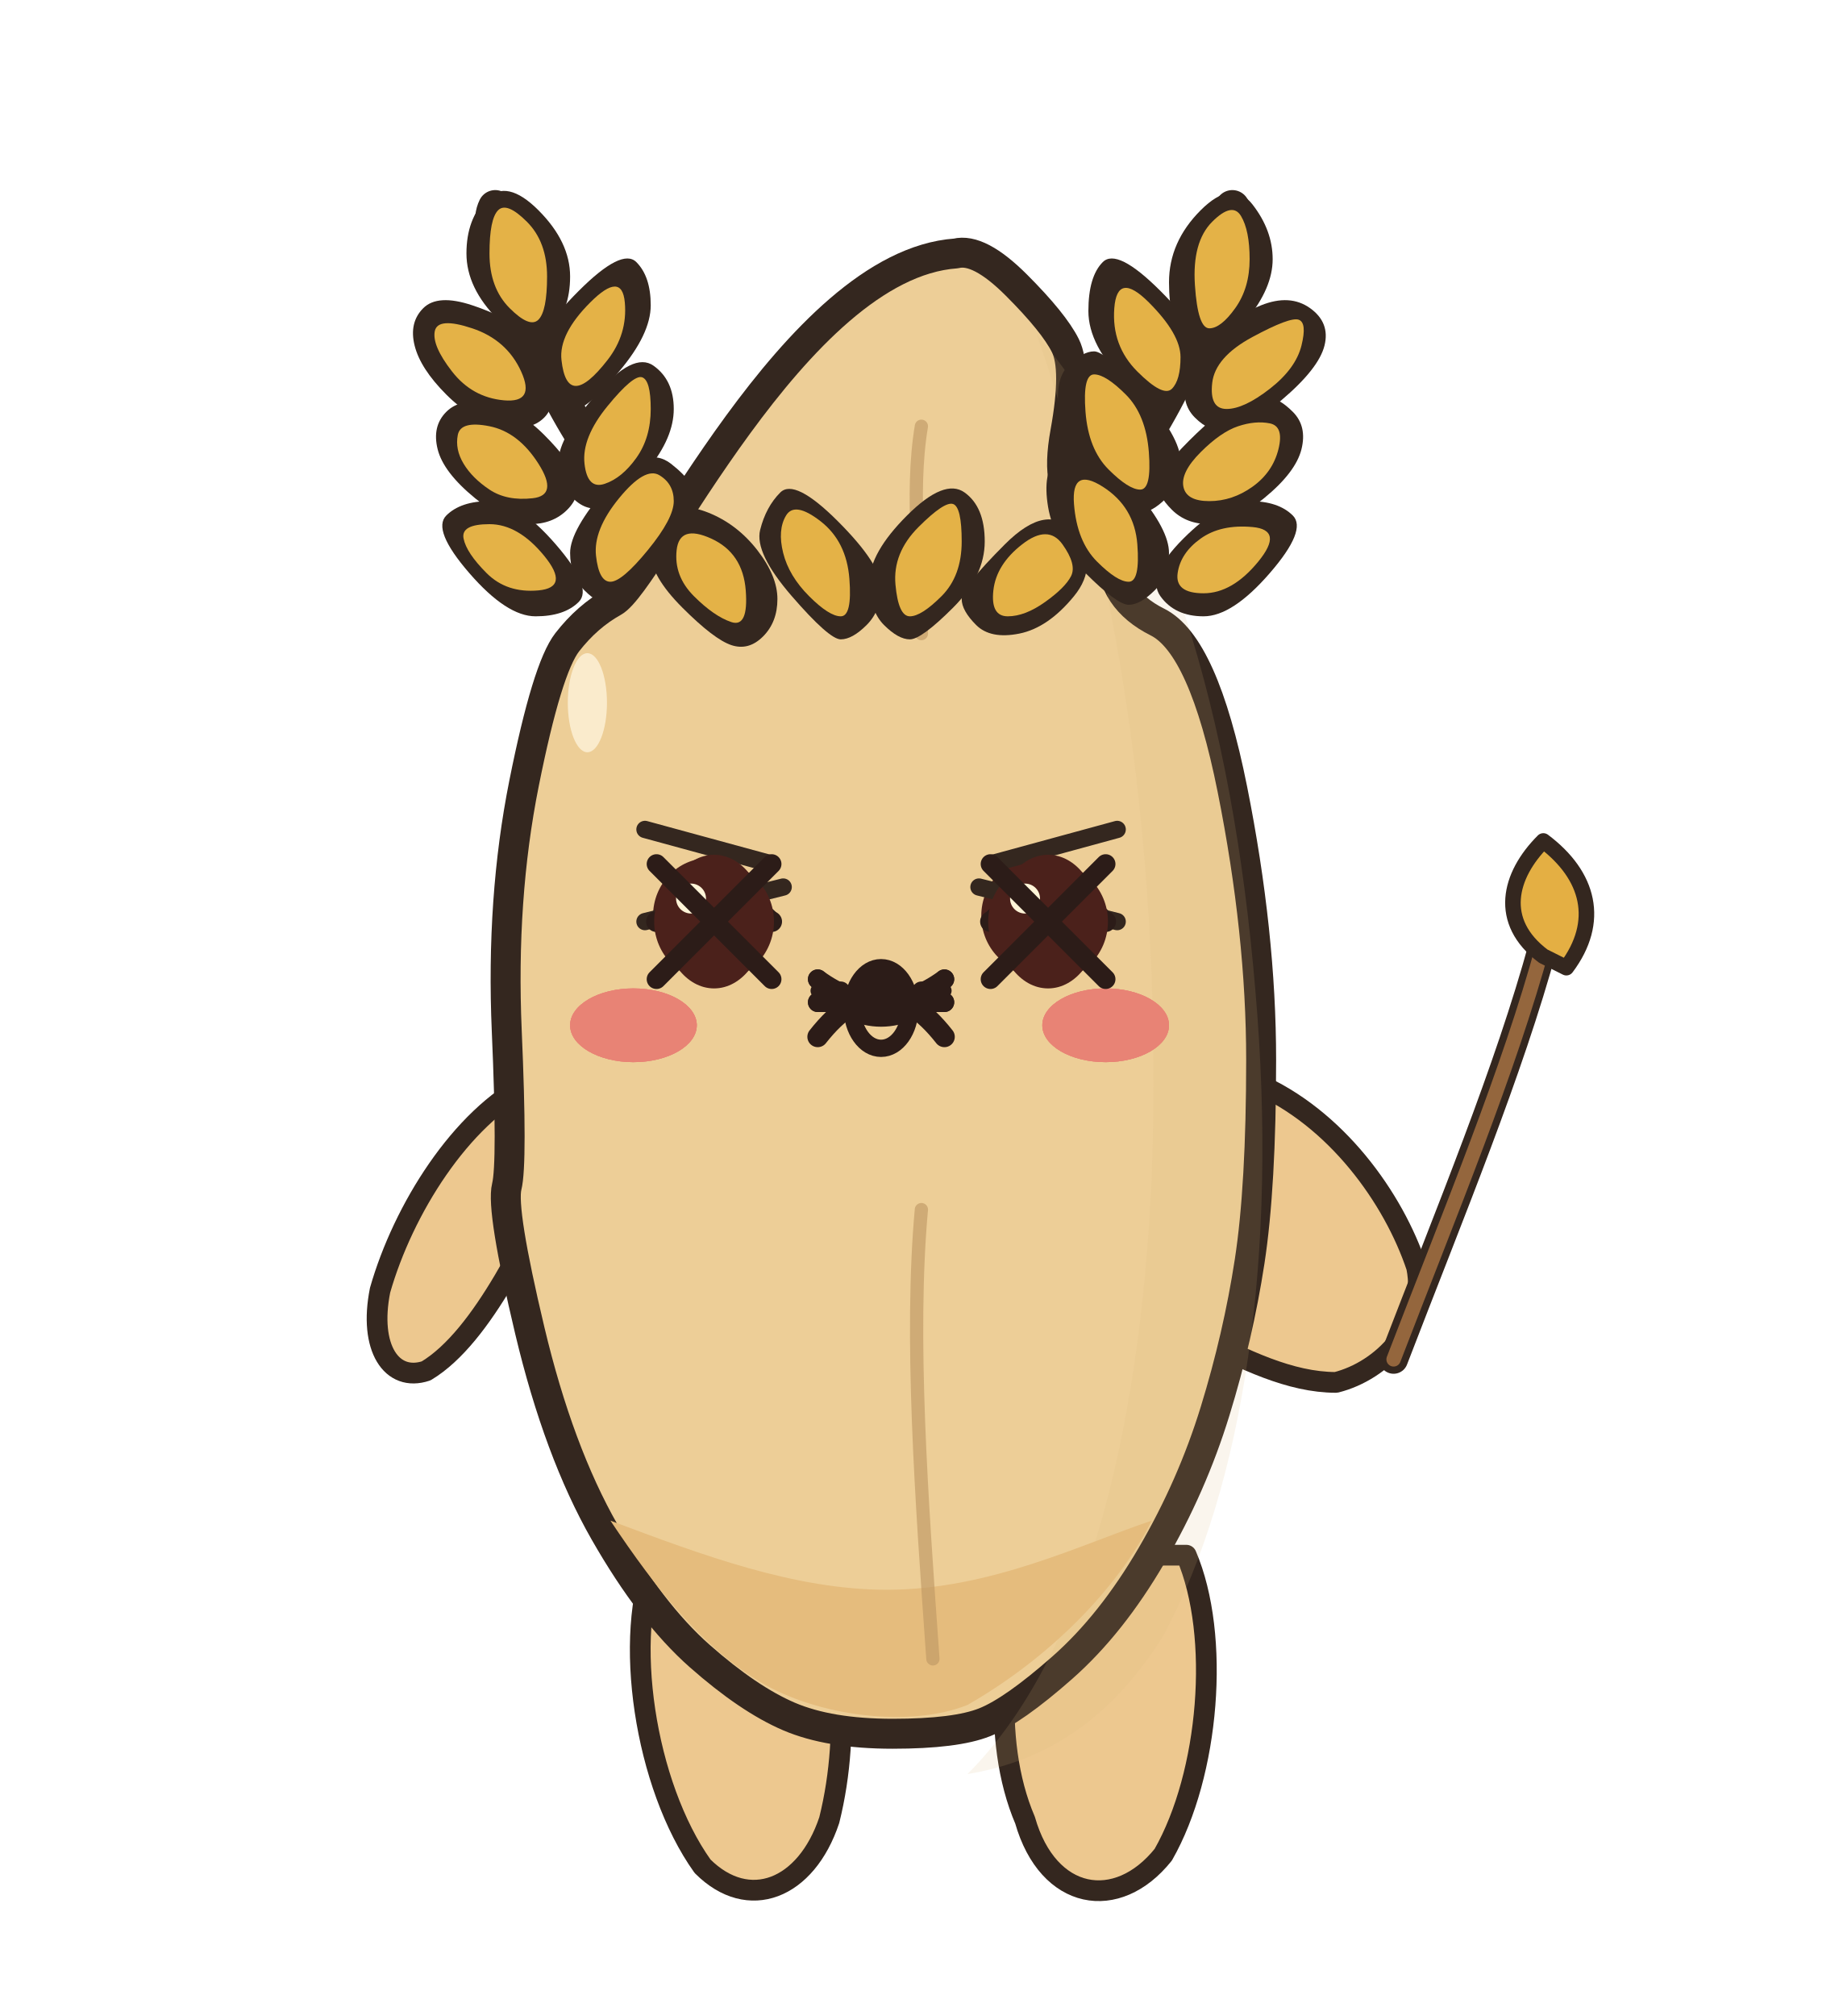
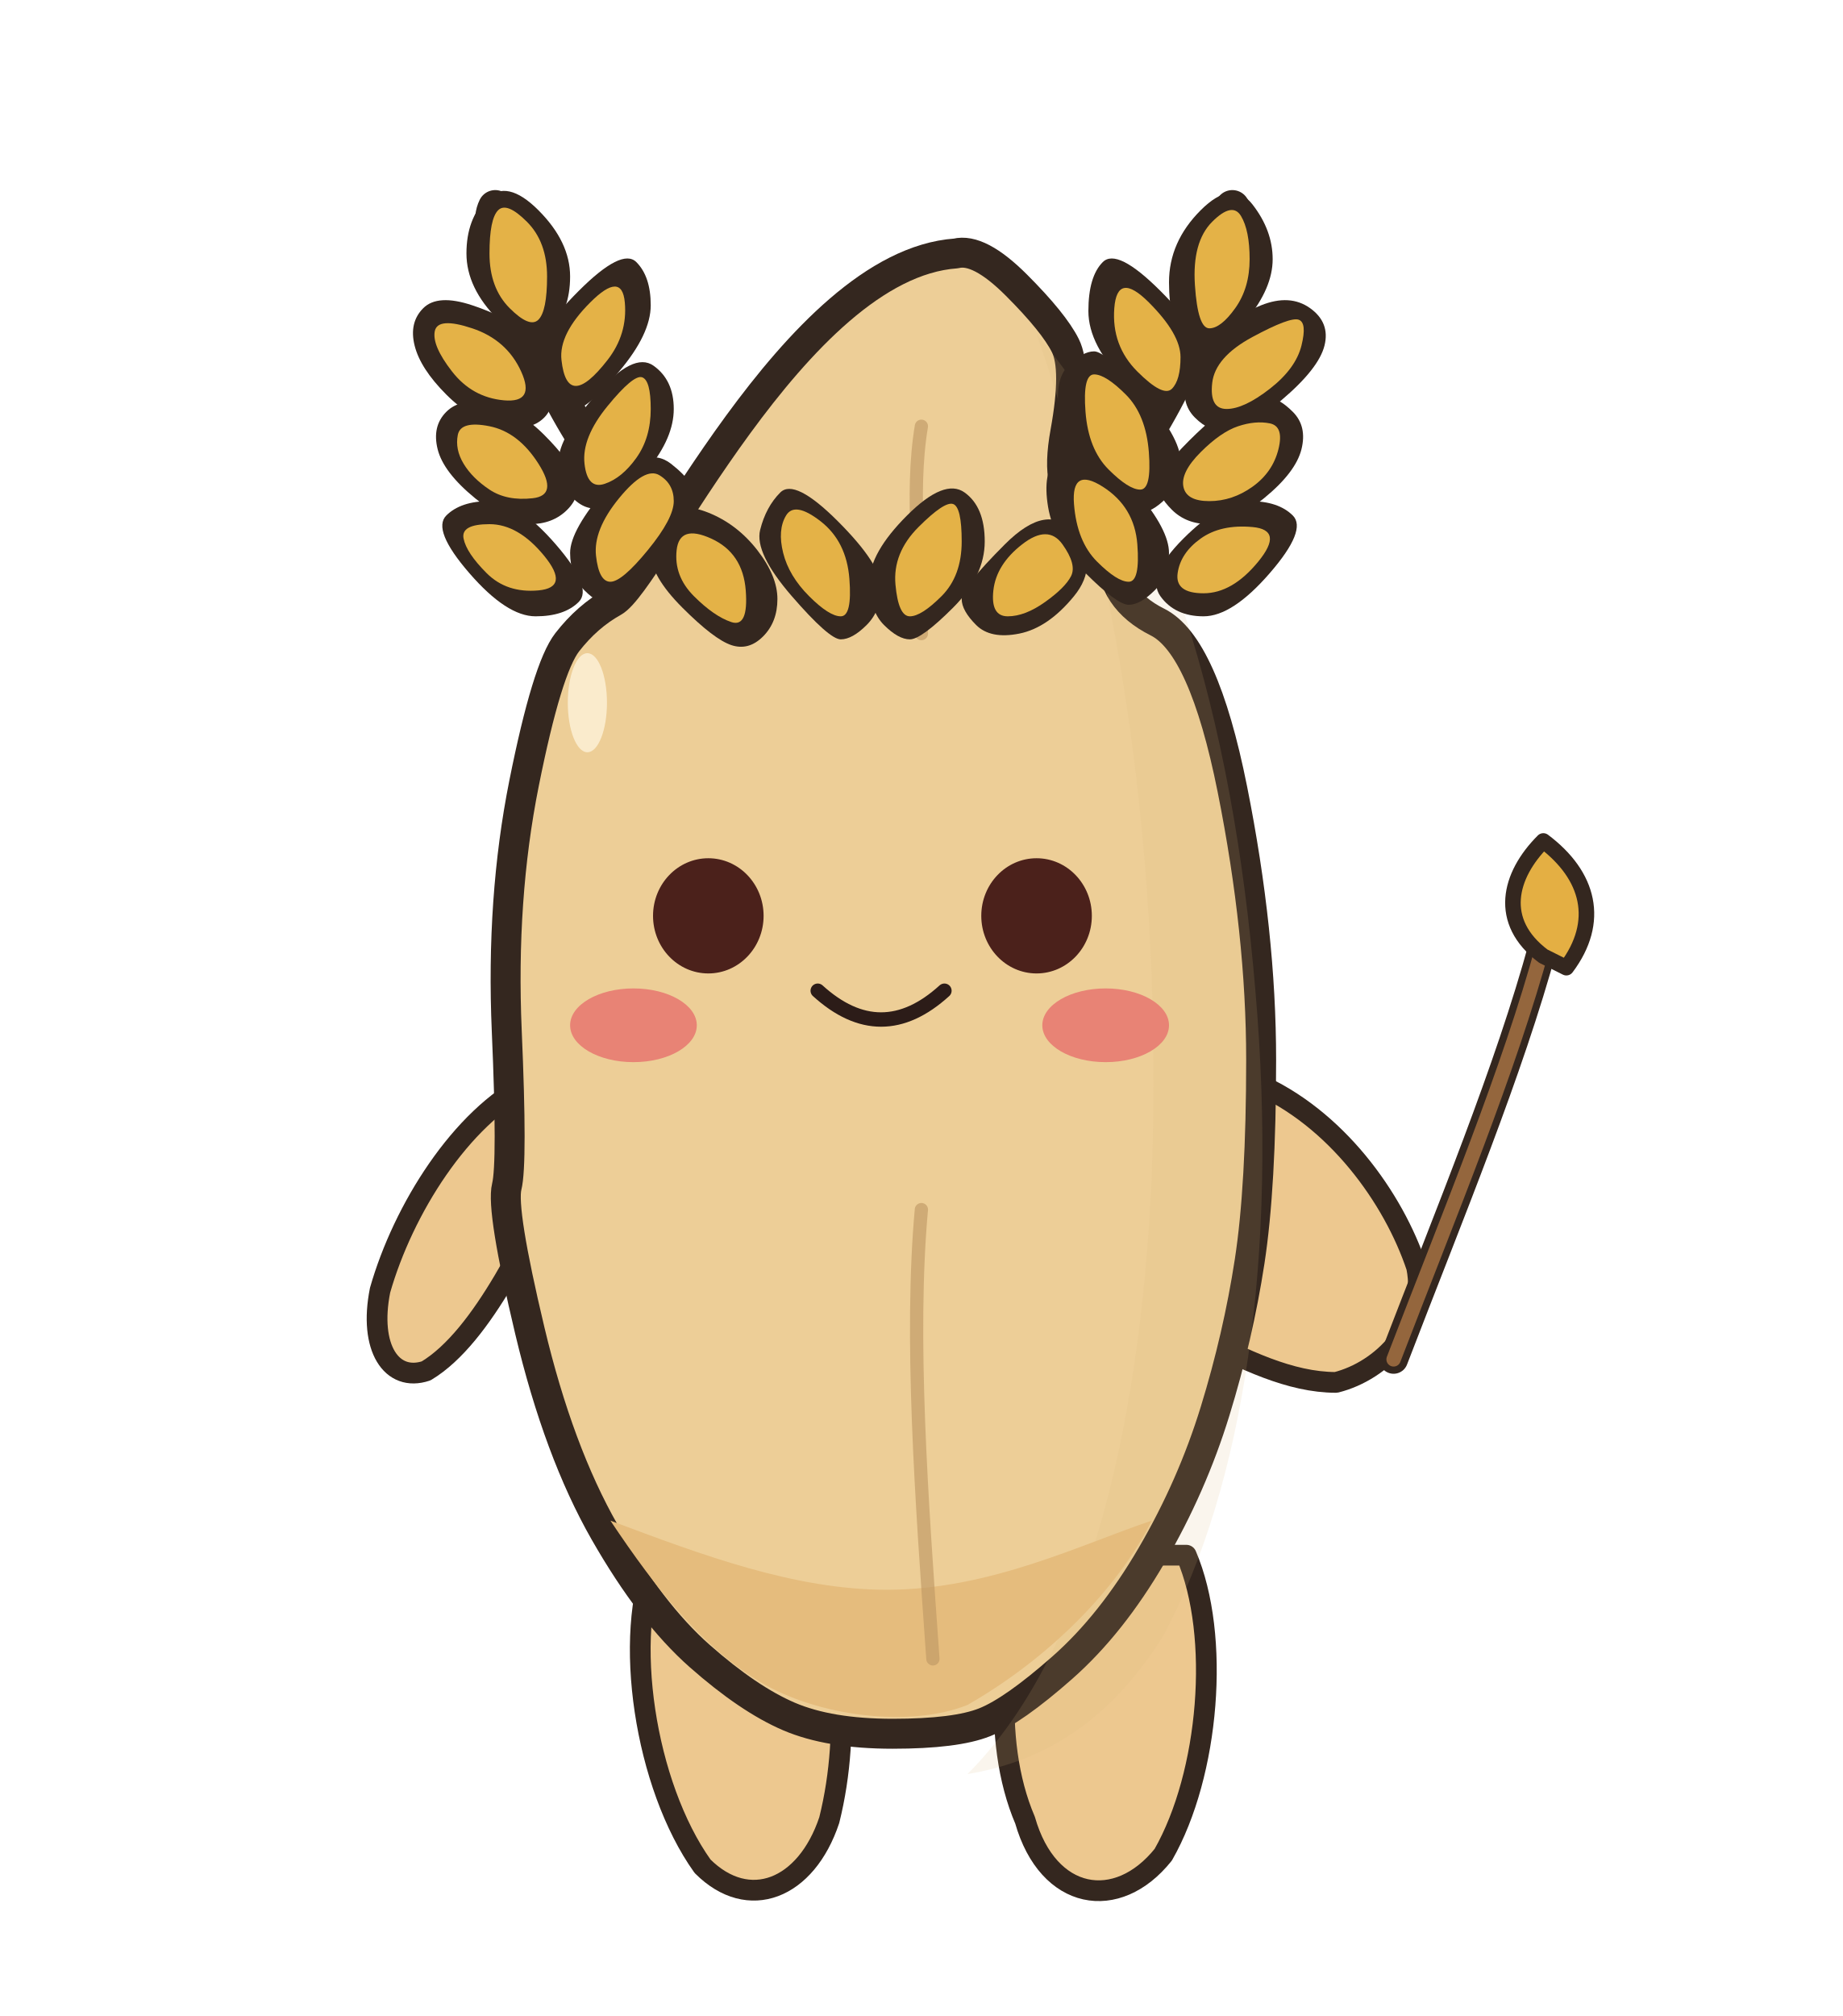
<svg xmlns="http://www.w3.org/2000/svg" width="320" height="350" viewBox="0 0 320 350">
  <g id="body">
    <g id="wheat-original-pixel-trace" transform="translate(160 -92) scale(2) translate(-380 0)">
      <path id="wheat-foot-left" d="M357 181 C354 188 356 201 361 208 C365 212 370 210 372 204 C374 196 373 187 370 181 Z" fill="#edc88f" stroke="#34271f" stroke-width="1.8" stroke-linejoin="round" />
      <path id="wheat-foot-right" d="M390 181 C387 187 386 197 389 204 C391 211 397 212 401 207 C405 200 406 188 403 181 Z" fill="#edc88f" stroke="#34271f" stroke-width="1.8" stroke-linejoin="round" />
      <path id="wheat-arm-left" d="M346 140 C340 143 335 151 333 158 C332 163 334 166 337 165 C342 162 346 153 349 147 Z" fill="#edc88f" stroke="#34271f" stroke-width="1.8" stroke-linejoin="round" />
      <path id="wheat-arm-right" d="M409 140 C416 143 421 150 423 156 C424 161 420 165 416 166 C412 166 408 164 404 162 C401 160 401 157 403 153 C405 148 407 144 409 140 Z" fill="#edc88f" stroke="#34271f" stroke-width="1.8" stroke-linejoin="round" />
      <path id="wheat-grain-outline" d="M 383.00 68.00 Q 385.00 67.50 388.25 70.75 Q 391.50 74.00 392.50 76.00 Q 393.50 78.00 392.50 83.50 Q 391.50 89.00 394.00 89.50 Q 396.50 90.00 396.50 94.00 Q 396.50 98.00 400.50 100.00 Q 404.50 102.00 407.00 114.50 Q 409.50 127.00 409.50 138.00 Q 409.50 149.00 408.50 155.50 Q 407.50 162.00 405.50 168.50 Q 403.50 175.00 400.00 181.00 Q 396.50 187.00 392.25 190.75 Q 388.00 194.50 385.50 195.50 Q 383.00 196.50 377.50 196.50 Q 372.00 196.50 368.50 195.00 Q 365.00 193.50 360.75 189.75 Q 356.50 186.00 352.50 179.00 Q 348.50 172.00 346.00 161.50 Q 343.50 151.00 344.00 149.00 Q 344.50 147.00 344.00 135.50 Q 343.50 124.00 345.50 114.00 Q 347.50 104.00 349.25 101.75 Q 351.00 99.50 353.25 98.25 C 356.50 96.50 369.00 69.00 383.00 68.00 Z" fill="#edce97" stroke="#34271f" stroke-width="2.6" stroke-linejoin="round" />
      <path id="wheat-grain-right-shade" d="M390 75 C401 88 407 108 409 132 C411 155 408 175 401 188 C396 196 390 199 384 200 C394 190 399 171 400 148 C401 120 397 95 390 75 Z" fill="#d8b77f" opacity=".14" />
      <path id="wheat-grain-bottom-shade" d="M353 178 C361 181 369 184 377 184 C386 184 394 180 400 178 C397 184 391 190 384 194 C379 196 371 195 366 192 C361 189 357 184 353 178 Z" fill="#e5bc7d" />
      <path id="wheat-grain-central-crease" d="M380 83 C379 89 380 96 380 101 M380 151 C379 162 380 176 381 190" fill="none" stroke="#bd9662" stroke-width="1.15" stroke-linecap="round" opacity=".62" />
      <ellipse id="wheat-grain-highlight" cx="351" cy="107" rx="1.7" ry="4.3" fill="#fff6e1" opacity=".72" />
      <g id="face-neutral">
        <ellipse id="wheat-neutral-blush-left" cx="355" cy="135" rx="5.5" ry="3.2" fill="#e88375" />
        <ellipse id="wheat-neutral-blush-right" cx="396" cy="135" rx="5.5" ry="3.2" fill="#e88375" />
        <ellipse id="wheat-neutral-eye-left" cx="361.5" cy="125.5" rx="4.8" ry="5" fill="#4b211b" />
        <ellipse id="wheat-neutral-eye-right" cx="390" cy="125.5" rx="4.8" ry="5" fill="#4b211b" />
        <path id="wheat-neutral-mouth" d="M371 132 Q376.5 137 382 132" fill="none" stroke="#2c1c18" stroke-width="1.25" stroke-linecap="round" />
      </g>
-       <g id="face-happy">
+       <g id="face-happy" display="none">
        <path id="wheat-happy-eye-left" d="M357 126 Q362 121 367 126" fill="none" stroke="#2c1c18" stroke-width="1.7" stroke-linecap="round" />
        <path id="wheat-happy-eye-right" d="M386 126 Q391 121 396 126" fill="none" stroke="#2c1c18" stroke-width="1.7" stroke-linecap="round" />
        <path id="wheat-happy-mouth" d="M371 131 Q376.5 135 382 131" fill="none" stroke="#2c1c18" stroke-width="1.7" stroke-linecap="round" />
        <ellipse id="wheat-happy-blush-left" cx="355" cy="135" rx="5.5" ry="3.2" fill="#e88375" />
        <ellipse id="wheat-happy-blush-right" cx="396" cy="135" rx="5.5" ry="3.2" fill="#e88375" />
      </g>
-       <g id="face-focused">
+       <g id="face-focused" display="none">
        <ellipse id="wheat-focused-eye-left" cx="362" cy="126" rx="4.2" ry="5.1" fill="#4b211b" />
        <ellipse id="wheat-focused-eye-right" cx="391" cy="126" rx="4.2" ry="5.1" fill="#4b211b" />
        <path id="wheat-focused-brows" d="M356 118 L367 121 M386 121 L397 118" fill="none" stroke="#34271f" stroke-width="1.5" stroke-linecap="round" />
        <path id="wheat-focused-mouth" d="M371 133 L382 133" fill="none" stroke="#2c1c18" stroke-width="1.7" stroke-linecap="round" />
      </g>
-       <g id="face-attack">
+       <g id="face-attack" display="none">
        <ellipse id="wheat-attack-eye-left" cx="362" cy="126" rx="4.4" ry="5.8" fill="#4b211b" />
        <ellipse id="wheat-attack-eye-right" cx="391" cy="126" rx="4.4" ry="5.8" fill="#4b211b" />
        <path id="wheat-attack-brows" d="M356 126 L368 123 M385 123 L397 126" fill="none" stroke="#34271f" stroke-width="1.5" stroke-linecap="round" />
        <path id="wheat-attack-mouth" d="M371 131 L374 134 L376.5 131 L379 134 L382 131" fill="none" stroke="#2c1c18" stroke-width="1.7" stroke-linejoin="round" stroke-linecap="round" />
      </g>
-       <g id="face-surprised">
+       <g id="face-surprised" display="none">
        <ellipse id="wheat-surprised-eye-left" cx="362" cy="126" rx="4.2" ry="5.1" fill="#4b211b" />
        <ellipse id="wheat-surprised-eye-right" cx="391" cy="126" rx="4.2" ry="5.1" fill="#4b211b" />
        <ellipse id="wheat-surprised-mouth" cx="376.5" cy="133.5" rx="2.5" ry="3.5" fill="none" stroke="#2c1c18" stroke-width="1.5" />
      </g>
-       <g id="face-hurt">
+       <g id="face-hurt" display="none">
        <path id="wheat-hurt-eye-left" d="M357 126 L367 126 M386 126 L396 126" fill="none" stroke="#2c1c18" stroke-width="1.8" stroke-linecap="round" />
        <path id="wheat-hurt-mouth" d="M371 136 Q376.5 129 382 136" fill="none" stroke="#2c1c18" stroke-width="1.8" stroke-linecap="round" />
        <ellipse id="wheat-hurt-blush-left" cx="355" cy="135" rx="5.5" ry="3.2" fill="#e88375" />
        <ellipse id="wheat-hurt-blush-right" cx="396" cy="135" rx="5.5" ry="3.2" fill="#e88375" />
      </g>
-       <g id="face-hungry">
+       <g id="face-hungry" display="none">
        <circle id="wheat-hungry-eye-left" cx="362" cy="126" r="5.2" fill="#4b211b" />
        <circle id="wheat-hungry-eye-right" cx="391" cy="126" r="5.2" fill="#4b211b" />
        <circle id="wheat-hungry-glint-left" cx="360" cy="124" r="1.3" fill="#fff5d8" />
        <circle id="wheat-hungry-glint-right" cx="389" cy="124" r="1.3" fill="#fff5d8" />
        <path id="wheat-hungry-mouth" d="M373 132 Q376.5 136 380 132" fill="none" stroke="#2c1c18" stroke-width="1.6" stroke-linecap="round" />
      </g>
-       <g id="face-dead">
+       <g id="face-dead" display="none">
        <path id="wheat-dead-eyes" d="M357 121 L367 131 M367 121 L357 131 M386 121 L396 131 M396 121 L386 131" fill="none" stroke="#2c1c18" stroke-width="1.7" stroke-linecap="round" />
        <path id="wheat-dead-mouth" d="M371 133 L382 133" fill="none" stroke="#2c1c18" stroke-width="1.7" stroke-linecap="round" />
      </g>
    </g>
  </g>
  <g id="laurel-crown">
    <g id="wheat-ear-pixel-trace" transform="translate(160 -92) scale(2) translate(-380 0)">
      <path id="wheat-crown-stem-left" d="M362 97 C355 91 350 84 347 77 C344 70 342 66 343 64" fill="none" stroke="#34271f" stroke-width="3.0" stroke-linecap="round" />
      <path id="wheat-crown-stem-right" d="M388 97 C395 91 400 84 403 77 C406 70 408 66 407 64" fill="none" stroke="#34271f" stroke-width="3.0" stroke-linecap="round" />
      <path id="wheat-ear-outline-left-top" transform="translate(2 3)" d="M 340.25 60.25 Q 342.00 58.50 344.75 61.25 Q 347.50 64.00 347.50 67.00 Q 347.50 70.00 345.75 71.75 Q 344.00 73.50 341.25 70.75 Q 338.50 68.00 338.50 65.00 Q 338.50 62.00 340.25 60.25 Z" fill="#34271f" />
      <path id="wheat-ear-outline-left-upper" transform="translate(2 2)" d="M 348.25 69.25 Q 352.00 65.50 353.25 66.75 Q 354.50 68.00 354.50 70.50 Q 354.50 73.00 351.75 76.25 Q 349.00 79.50 348.00 79.50 Q 347.00 79.50 345.75 78.25 Q 344.50 77.00 344.50 75.00 Q 344.50 73.00 348.25 69.25 Z" fill="#34271f" />
      <path id="wheat-ear-outline-left-mid" transform="translate(2 2)" d="M 334.75 70.75 Q 336.00 69.50 339.00 70.50 Q 342.00 71.50 343.25 72.75 Q 344.50 74.00 345.50 76.50 Q 346.50 79.00 345.25 80.25 Q 344.00 81.50 341.50 81.00 Q 339.00 80.50 336.75 78.25 Q 334.50 76.00 334.00 74.00 Q 333.50 72.00 334.75 70.75 Z" fill="#34271f" />
      <path id="wheat-ear-outline-left-lower" transform="translate(2 1)" d="M 349.75 79.25 Q 353.00 75.50 354.75 76.75 Q 356.50 78.00 356.50 80.50 Q 356.50 83.00 354.25 85.75 Q 352.00 88.50 350.50 89.00 Q 349.00 89.50 347.75 88.25 Q 346.50 87.00 346.50 85.00 Q 346.50 83.00 349.75 79.25 Z" fill="#34271f" />
      <path id="wheat-ear-outline-left-inner" transform="translate(2 1)" d="M 336.75 80.75 Q 338.00 79.50 340.50 80.00 Q 343.00 80.50 345.25 82.75 Q 347.50 85.00 348.00 86.50 Q 348.50 88.00 347.25 89.25 Q 346.00 90.50 344.00 90.50 Q 342.00 90.50 339.25 88.25 Q 336.50 86.00 336.00 84.00 Q 335.50 82.00 336.75 80.75 Z" fill="#34271f" />
      <path id="wheat-ear-outline-left-06" transform="translate(1 0)" d="M 351.75 88.25 Q 355.00 84.50 357.25 86.25 Q 359.50 88.00 359.50 89.50 Q 359.50 91.00 356.25 94.75 Q 353.00 98.50 352.00 98.50 Q 351.00 98.50 349.75 97.25 Q 348.50 96.00 348.50 94.00 Q 348.50 92.00 351.75 88.25 Z" fill="#34271f" />
      <path id="wheat-ear-outline-left-07" transform="translate(1 0)" d="M 337.75 90.75 Q 339.00 89.50 341.50 89.50 Q 344.00 89.50 347.25 93.25 Q 350.50 97.00 349.25 98.25 Q 348.00 99.50 345.50 99.50 Q 343.00 99.50 339.75 95.75 Q 336.50 92.00 337.75 90.75 Z" fill="#34271f" />
      <path id="wheat-ear-outline-right-top" transform="translate(-2 3)" d="M 406.25 61.25 Q 409.00 58.50 410.75 60.75 Q 412.50 63.00 412.50 65.50 Q 412.50 68.00 410.25 70.75 Q 408.00 73.50 407.00 73.50 Q 406.00 73.50 404.75 72.25 Q 403.50 71.00 403.50 67.50 Q 403.50 64.00 406.25 61.25 Z" fill="#34271f" />
      <path id="wheat-ear-outline-right-upper" transform="translate(-2 2)" d="M 397.75 66.75 Q 399.00 65.50 402.75 69.25 Q 406.50 73.00 406.50 75.00 Q 406.50 77.00 404.75 78.75 Q 403.00 80.50 399.75 77.25 Q 396.50 74.00 396.50 71.00 Q 396.50 68.00 397.75 66.75 Z" fill="#34271f" />
      <path id="wheat-ear-outline-right-mid" transform="translate(-2 2)" d="M 411.50 70.50 Q 414.00 69.50 415.75 70.75 Q 417.50 72.00 417.00 74.00 Q 416.50 76.00 413.25 78.75 Q 410.00 81.50 408.50 81.50 Q 407.00 81.50 405.75 80.25 Q 404.50 79.00 405.00 77.00 Q 405.50 75.00 407.25 73.25 Q 409.00 71.50 411.50 70.50 Z" fill="#34271f" />
      <path id="wheat-ear-outline-right-lower" transform="translate(-2 1)" d="M 394.75 76.75 Q 396.00 75.50 397.00 75.50 Q 398.00 75.50 401.25 79.25 Q 404.50 83.00 404.50 85.00 Q 404.50 87.00 403.25 88.25 Q 402.00 89.50 401.00 89.50 Q 400.00 89.50 397.25 86.75 Q 394.50 84.00 394.00 81.00 Q 393.50 78.00 394.75 76.75 Z" fill="#34271f" />
      <path id="wheat-ear-outline-right-inner" transform="translate(-2 1)" d="M 409.50 80.00 Q 411.00 79.50 412.00 79.50 Q 413.00 79.50 414.25 80.75 Q 415.50 82.00 415.00 84.00 Q 414.50 86.00 411.75 88.25 Q 409.00 90.50 407.00 90.50 Q 405.00 90.50 403.75 89.25 Q 402.50 88.00 402.50 87.00 Q 402.50 86.00 405.25 83.25 Q 408.00 80.50 409.50 80.00 Z" fill="#34271f" />
      <path id="wheat-ear-outline-right-06" transform="translate(-1 0)" d="M 392.75 85.75 Q 394.00 84.50 395.50 85.00 Q 397.00 85.50 399.75 88.75 Q 402.50 92.00 402.50 94.00 Q 402.50 96.00 401.25 97.25 Q 400.00 98.50 399.00 98.50 Q 398.00 98.50 395.25 95.75 Q 392.50 93.00 392.00 90.00 Q 391.50 87.00 392.75 85.75 Z" fill="#34271f" />
      <path id="wheat-ear-outline-right-07" transform="translate(-1 0)" d="M 403.75 92.75 Q 407.00 89.50 409.50 89.50 Q 412.00 89.50 413.25 90.75 Q 414.50 92.00 411.25 95.75 Q 408.00 99.50 405.50 99.50 Q 403.00 99.50 401.75 97.75 Q 400.50 96.00 403.75 92.75 Z" fill="#34271f" />
      <path id="wheat-ear-outline-front-left-outer" d="M 357.75 90.75 Q 359.00 89.50 361.50 90.50 Q 364.00 91.50 365.75 93.75 Q 367.50 96.00 367.50 98.00 Q 367.50 100.00 366.25 101.25 Q 365.00 102.50 363.50 102.00 Q 362.00 101.50 359.25 98.75 Q 356.50 96.00 356.50 94.00 Q 356.50 92.00 357.75 90.75 Z" fill="#34271f" />
      <path id="wheat-ear-outline-front-left" d="M 367.75 88.75 Q 369.00 87.50 372.75 91.25 Q 376.50 95.00 376.50 97.00 Q 376.50 99.00 375.25 100.25 Q 374.00 101.50 373.00 101.50 Q 372.00 101.50 368.75 97.75 Q 365.50 94.00 366.00 92.00 Q 366.50 90.00 367.75 88.75 Z" fill="#34271f" />
      <path id="wheat-ear-outline-front-middle" d="M 378.75 90.75 Q 382.00 87.50 383.75 88.75 Q 385.50 90.00 385.50 93.00 Q 385.50 96.00 382.75 98.75 Q 380.00 101.50 379.00 101.50 Q 378.00 101.50 376.75 100.25 Q 375.50 99.00 375.50 96.50 Q 375.50 94.00 378.75 90.75 Z" fill="#34271f" />
      <path id="wheat-ear-outline-front-right" d="M 387.25 93.25 Q 391.00 89.50 393.25 92.25 Q 395.50 95.00 393.25 97.75 Q 391.00 100.50 388.50 101.00 Q 386.00 101.50 384.75 100.25 Q 383.50 99.00 383.50 98.00 Q 383.50 97.00 387.25 93.25 Z" fill="#34271f" />
      <path id="wheat-ear-left-top" transform="translate(2 3)" d="M 341.25 61.25 Q 342.00 60.50 343.75 62.25 Q 345.50 64.00 345.50 67.00 Q 345.50 70.00 344.75 70.75 Q 344.00 71.50 342.25 69.75 Q 340.50 68.00 340.50 65.00 Q 340.50 62.00 341.25 61.25 Z" fill="#e4b247" />
      <path id="wheat-ear-left-upper" transform="translate(2 2)" d="M 349.25 70.25 Q 352.00 67.50 352.25 70.25 Q 352.50 73.00 350.75 75.25 Q 349.00 77.50 348.00 77.50 Q 347.00 77.50 346.75 75.25 Q 346.50 73.00 349.25 70.25 Z" fill="#e4b247" />
      <path id="wheat-ear-left-mid" transform="translate(2 2)" d="M 335.75 72.75 Q 336.00 71.50 339.00 72.50 Q 342.00 73.50 343.25 76.25 Q 344.50 79.00 341.75 78.75 Q 339.00 78.50 337.25 76.25 Q 335.50 74.00 335.75 72.75 Z" fill="#e4b247" />
      <path id="wheat-ear-left-lower" transform="translate(2 1)" d="M 350.75 80.25 Q 353.00 77.50 353.75 77.75 Q 354.50 78.00 354.50 80.50 Q 354.50 83.00 353.25 84.75 Q 352.00 86.50 350.50 87.00 Q 349.00 87.50 348.75 85.25 Q 348.50 83.00 350.75 80.25 Z" fill="#e4b247" />
      <path id="wheat-ear-left-inner" transform="translate(2 1)" d="M 337.75 82.75 Q 338.00 81.50 340.50 82.00 Q 343.00 82.50 344.75 85.25 Q 346.50 88.00 344.25 88.25 Q 342.00 88.50 340.50 87.50 Q 339.00 86.50 338.25 85.25 Q 337.50 84.00 337.75 82.75 Z" fill="#e4b247" />
      <path id="wheat-ear-left-06" transform="translate(1 0)" d="M 352.75 89.25 Q 355.00 86.50 356.25 87.25 Q 357.50 88.00 357.50 89.50 Q 357.50 91.00 355.25 93.75 Q 353.00 96.50 352.00 96.50 Q 351.00 96.50 350.75 94.25 Q 350.50 92.00 352.75 89.25 Z" fill="#e4b247" />
      <path id="wheat-ear-left-07" transform="translate(1 0)" d="M 339.25 92.75 Q 339.00 91.50 341.50 91.50 Q 344.00 91.50 346.25 94.25 Q 348.50 97.00 345.75 97.25 Q 343.00 97.50 341.25 95.75 Q 339.50 94.00 339.25 92.75 Z" fill="#e4b247" />
      <path id="wheat-ear-right-top" transform="translate(-2 3)" d="M 407.25 62.25 Q 409.00 60.50 409.75 61.75 Q 410.50 63.00 410.50 65.50 Q 410.50 68.00 409.25 69.75 Q 408.00 71.50 407.00 71.50 Q 406.00 71.50 405.75 67.75 Q 405.50 64.00 407.25 62.25 Z" fill="#e4b247" />
      <path id="wheat-ear-right-upper" transform="translate(-2 2)" d="M 398.75 70.75 Q 399.00 67.50 401.75 70.25 Q 404.50 73.00 404.50 75.00 Q 404.50 77.00 403.75 77.75 Q 403.00 78.50 400.75 76.25 Q 398.50 74.00 398.75 70.75 Z" fill="#e4b247" />
      <path id="wheat-ear-right-mid" transform="translate(-2 2)" d="M 410.75 73.25 Q 414.00 71.50 414.75 71.75 Q 415.50 72.00 415.00 74.00 Q 414.50 76.00 412.25 77.75 Q 410.00 79.50 408.50 79.50 Q 407.00 79.50 407.25 77.25 Q 407.50 75.00 410.75 73.25 Z" fill="#e4b247" />
      <path id="wheat-ear-right-lower" transform="translate(-2 1)" d="M 396.25 80.75 Q 396.00 77.50 397.00 77.50 Q 398.00 77.50 399.75 79.25 Q 401.50 81.00 401.75 84.25 Q 402.00 87.50 401.00 87.50 Q 400.00 87.50 398.25 85.75 Q 396.50 84.00 396.25 80.75 Z" fill="#e4b247" />
      <path id="wheat-ear-right-inner" transform="translate(-2 1)" d="M 409.50 82.00 Q 411.00 81.50 412.25 81.75 Q 413.50 82.00 413.00 84.00 Q 412.50 86.00 410.75 87.25 Q 409.00 88.50 407.00 88.50 Q 405.00 88.50 404.75 87.25 Q 404.50 86.00 406.25 84.25 Q 408.00 82.50 409.50 82.00 Z" fill="#e4b247" />
      <path id="wheat-ear-right-06" transform="translate(-1 0)" d="M 394.25 89.75 Q 394.00 86.50 396.75 88.25 Q 399.50 90.00 399.75 93.25 Q 400.00 96.50 399.00 96.50 Q 398.00 96.50 396.25 94.75 Q 394.50 93.00 394.25 89.75 Z" fill="#e4b247" />
      <path id="wheat-ear-right-07" transform="translate(-1 0)" d="M 405.25 92.75 Q 407.00 91.50 409.75 91.75 Q 412.50 92.00 410.25 94.75 Q 408.00 97.50 405.50 97.50 Q 403.00 97.50 403.25 95.75 Q 403.50 94.00 405.25 92.75 Z" fill="#e4b247" />
      <path id="wheat-ear-front-left-outer" d="M 358.75 93.75 Q 359.00 91.50 361.75 92.75 Q 364.50 94.00 364.75 97.25 Q 365.00 100.50 363.50 100.00 Q 362.00 99.50 360.25 97.75 Q 358.50 96.00 358.75 93.75 Z" fill="#e4b247" />
      <path id="wheat-ear-front-left" d="M 368.25 90.75 Q 369.00 89.50 371.25 91.25 Q 373.50 93.00 373.75 96.25 Q 374.00 99.50 373.00 99.50 Q 372.00 99.50 370.25 97.75 Q 368.50 96.00 368.00 94.00 Q 367.50 92.00 368.25 90.75 Z" fill="#e4b247" />
      <path id="wheat-ear-front-middle" d="M 379.75 91.75 Q 382.00 89.50 382.75 89.75 Q 383.50 90.00 383.50 93.00 Q 383.50 96.00 381.75 97.75 Q 380.00 99.50 379.00 99.50 Q 378.00 99.50 377.75 96.75 Q 377.50 94.00 379.75 91.75 Z" fill="#e4b247" />
      <path id="wheat-ear-front-right" d="M 388.75 93.25 Q 391.00 91.50 392.25 93.25 Q 393.50 95.00 393.00 96.00 Q 392.50 97.00 390.75 98.25 Q 389.00 99.50 387.50 99.50 Q 386.00 99.50 386.25 97.25 Q 386.50 95.00 388.75 93.25 Z" fill="#e4b247" />
    </g>
  </g>
  <g id="command-baton">
    <g id="wheat-baton-original-coordinates" transform="translate(160 -92) scale(2) translate(-380 0)">
      <path id="wheat-baton-outline" d="M421 164 C426 151 431 139 434 128" fill="none" stroke="#34271f" stroke-width="2.5" stroke-linecap="round" />
      <path id="wheat-baton-wood" d="M421 164 C426 151 431 139 434 128" fill="none" stroke="#94663d" stroke-width="1.25" stroke-linecap="round" />
      <path id="wheat-baton-grain-tip" d="M434 129 C430 126 431 122 434 119 C438 122 439 126 436 130 Z" fill="#e4af43" stroke="#34271f" stroke-width="1.35" stroke-linejoin="round" />
    </g>
  </g>
</svg>
